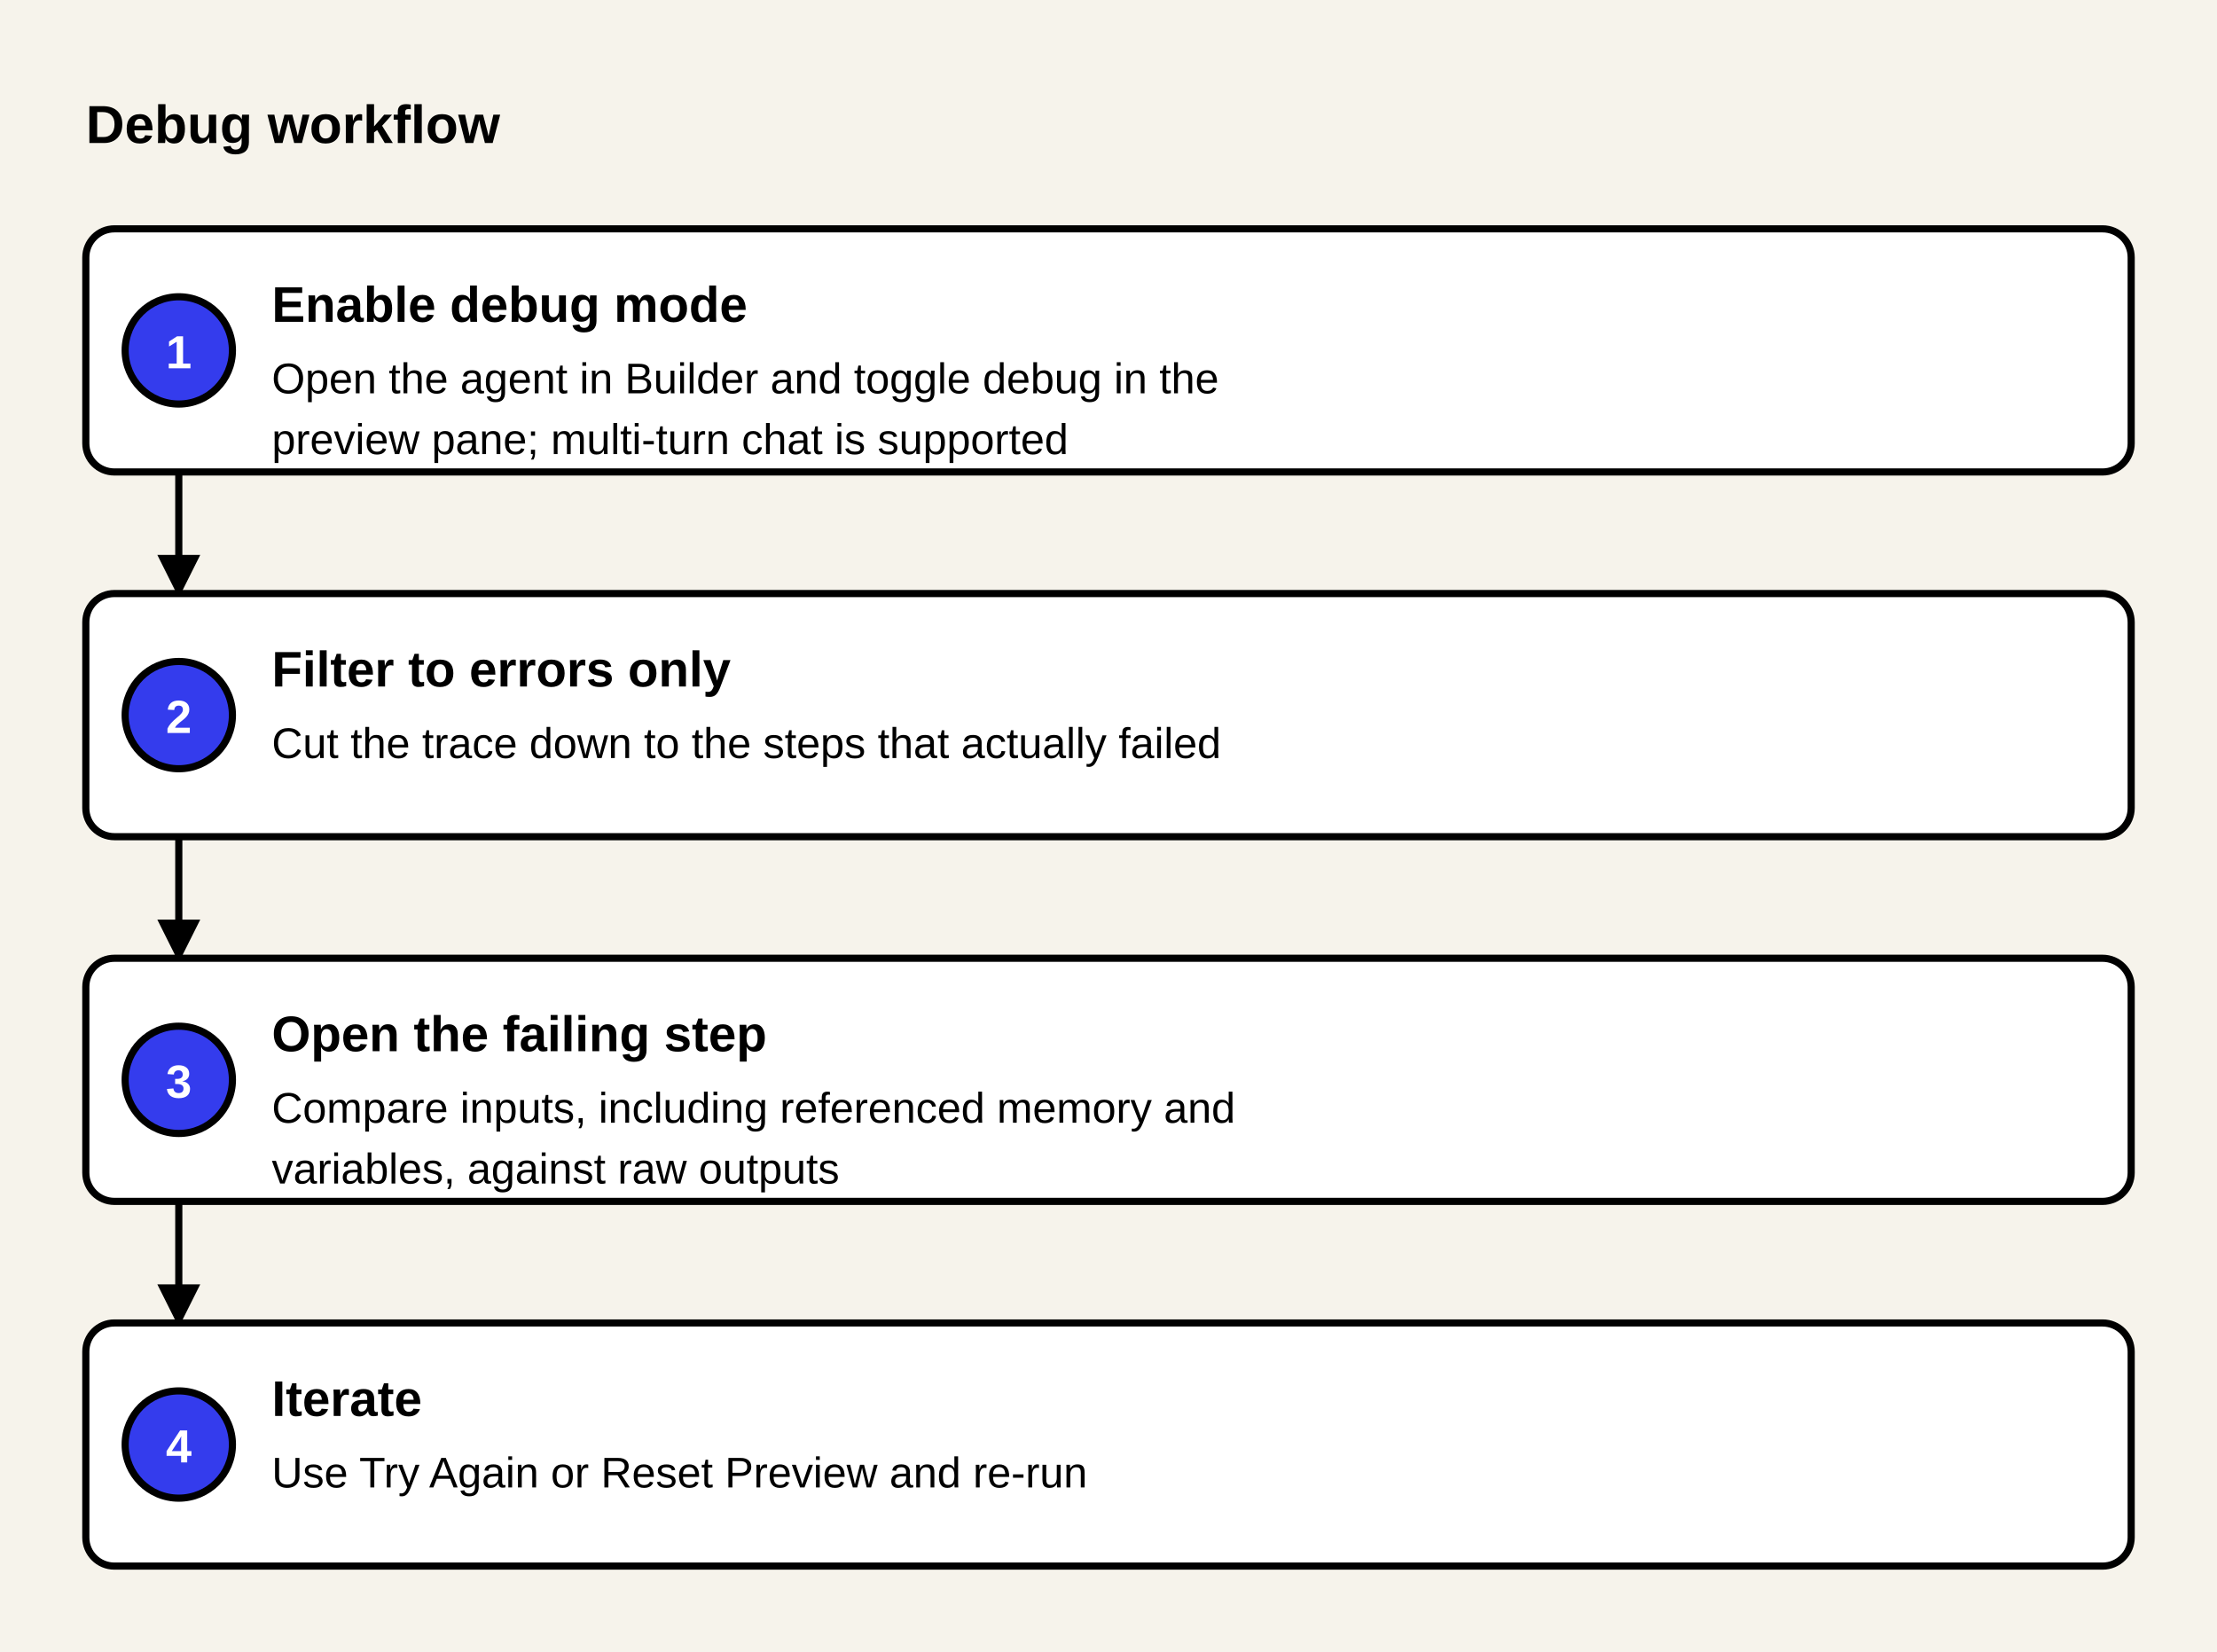
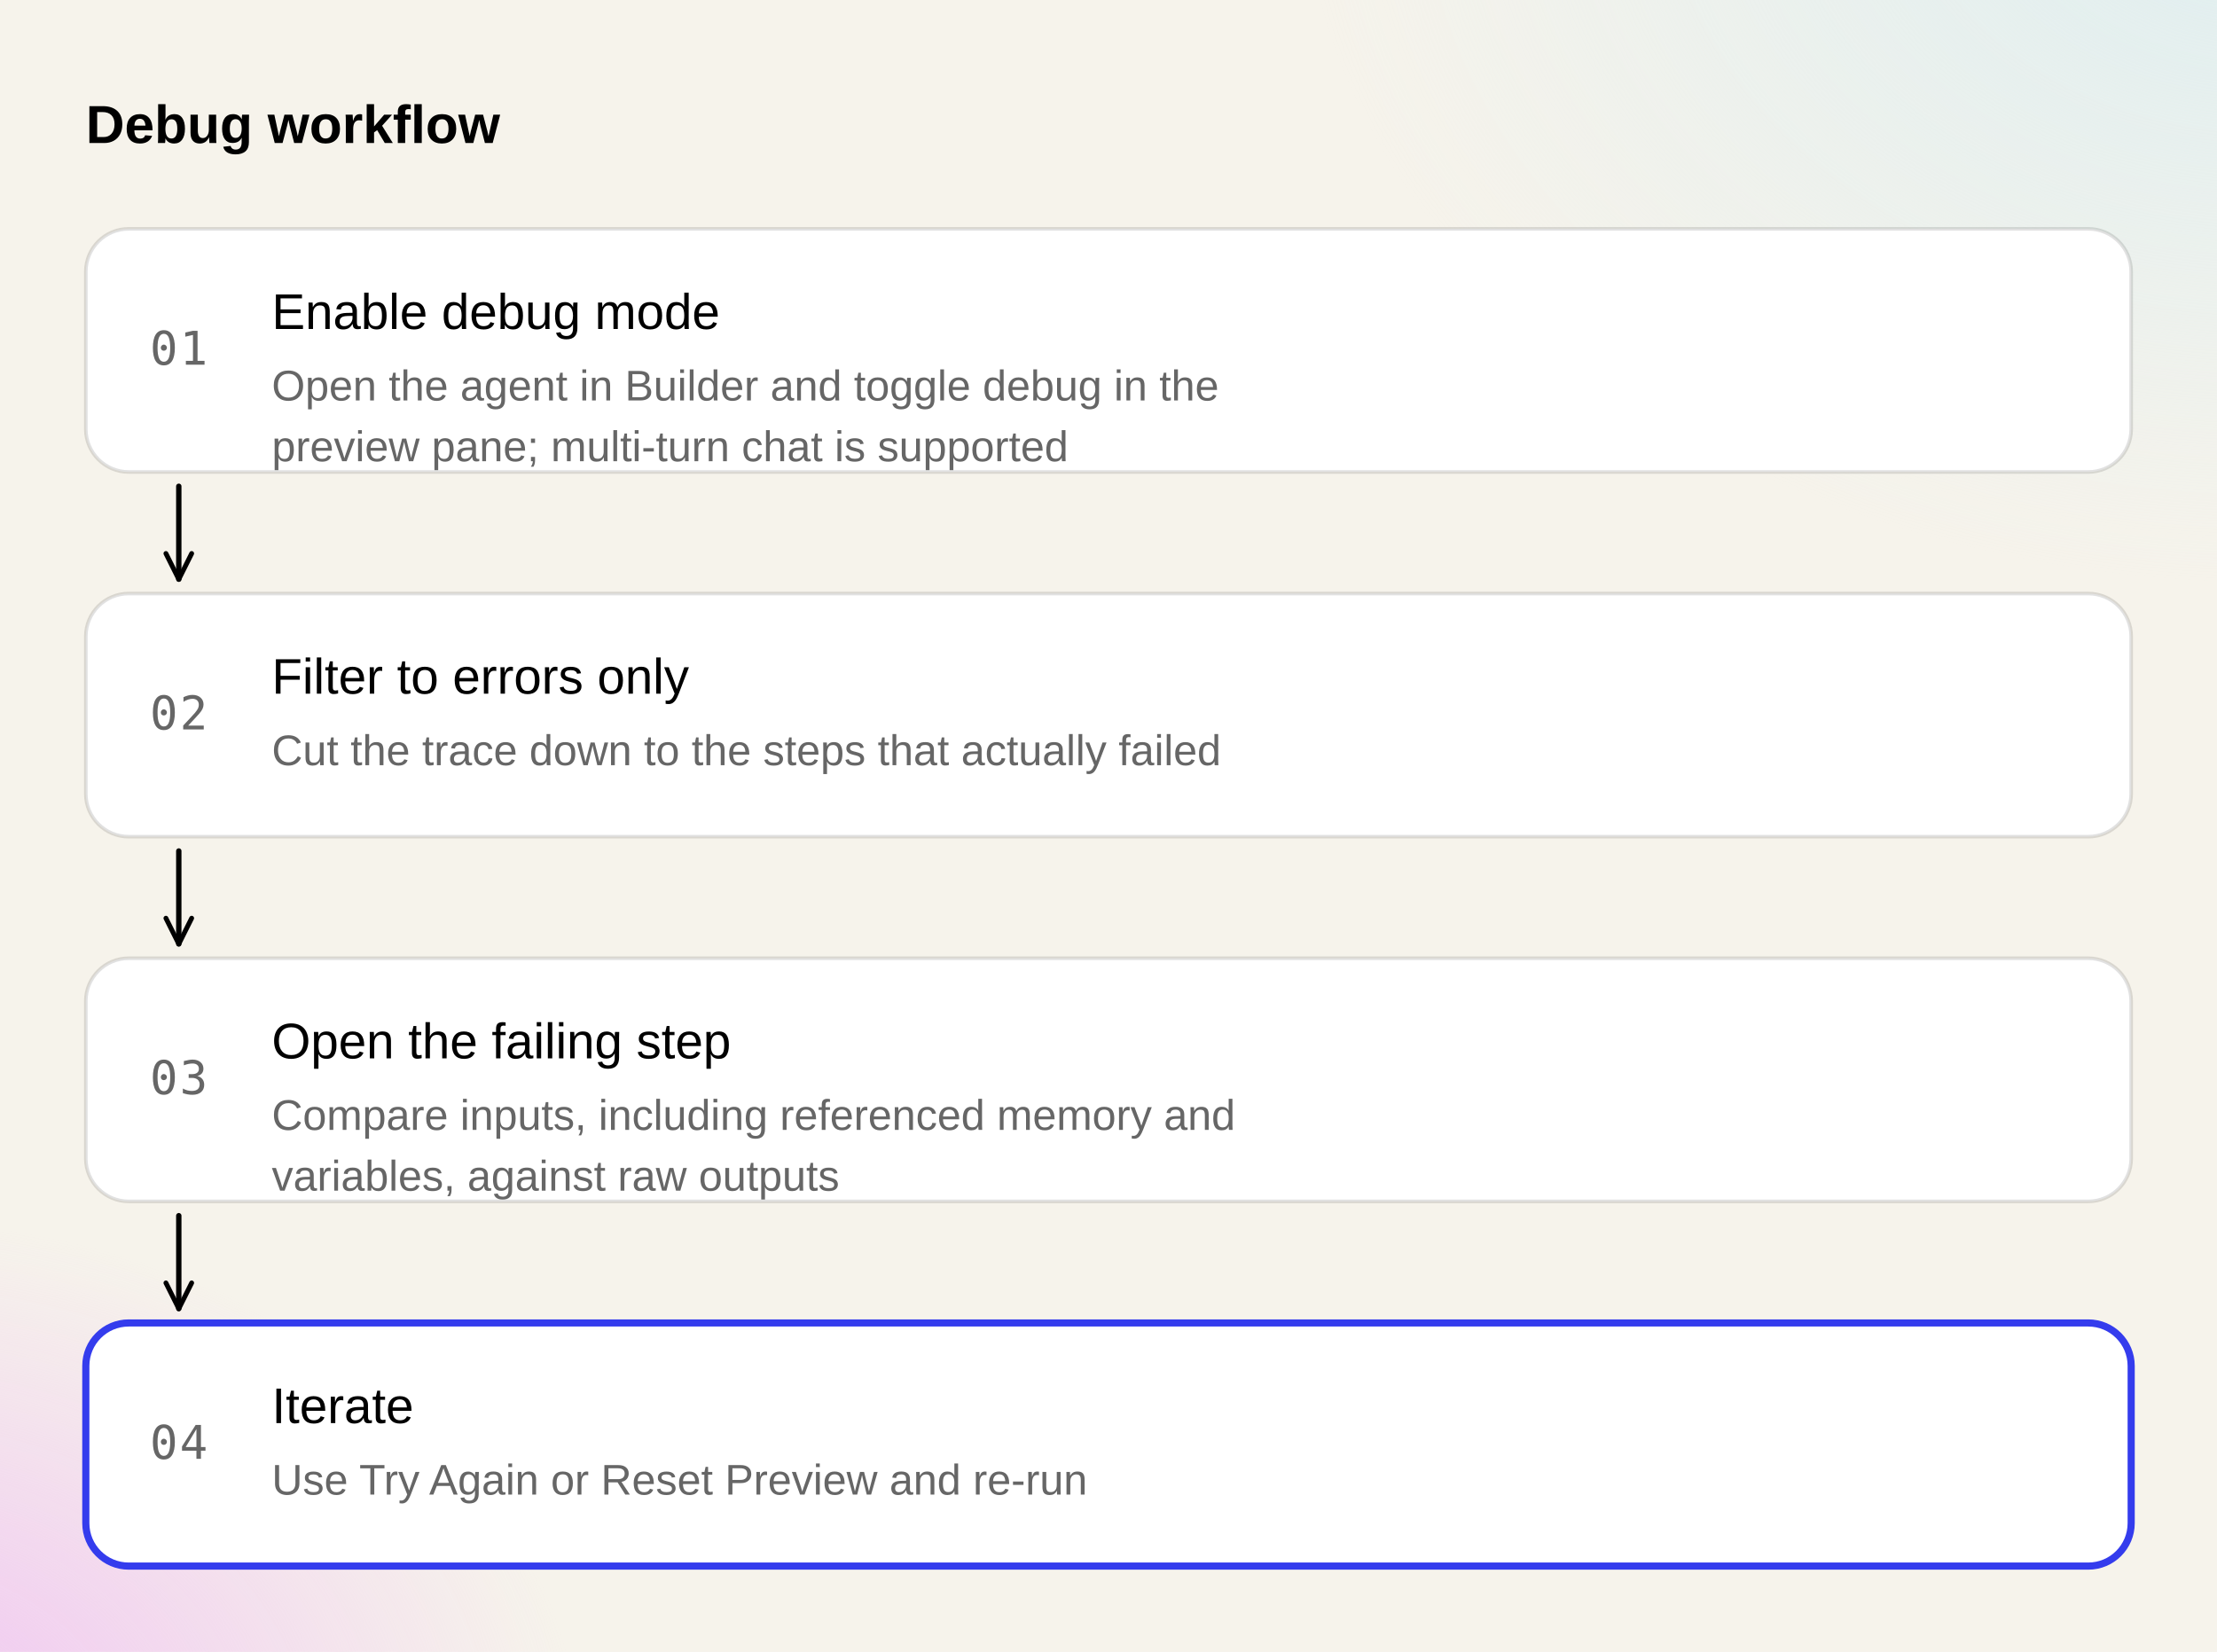
<svg xmlns="http://www.w3.org/2000/svg" viewBox="0 0 620 462" width="100%" preserveAspectRatio="xMidYMid meet">
+   <defs>
+     <radialGradient id="wt" cx="1.02" cy="-0.08" r="0.62" gradientUnits="objectBoundingBox">
+       <stop offset="0" stop-color="#DEEEF0" />
+       <stop offset="0.7" stop-color="#DEEEF0" stop-opacity="0" />
+     </radialGradient>
+     <radialGradient id="wo" cx="-0.06" cy="1.06" r="0.45" gradientUnits="objectBoundingBox">
+       <stop offset="0" stop-color="#F0C2F2" />
+       <stop offset="0.72" stop-color="#F0C2F2" stop-opacity="0" />
+     </radialGradient>
+   </defs>
  <rect x="0" y="0" width="620" height="462" fill="#F6F3EB" />
+   <rect x="0" y="0" width="620" height="462" fill="url(#wt)" />
+   <rect x="0" y="0" width="620" height="462" fill="url(#wo)" />
  <defs>
    <marker id="ah" viewBox="0 0 10 10" refX="9" refY="5" markerWidth="6" markerHeight="6" orient="auto-start-reverse">
-       <path d="M 0 0 L 10 5 L 0 10 z" fill="#000000" />
+       <path d="M 1 1 L 9 5 L 1 9" fill="none" stroke="#000000" stroke-width="1.5" stroke-linecap="round" stroke-linejoin="round" />
    </marker>
  </defs>
  <text x="24" y="40" font-family="PolySans, DM Sans, Arial, sans-serif" font-size="15" font-weight="700" fill="#000000" text-anchor="start">Debug workflow</text>
-   <rect x="24" y="64" width="572" height="68" rx="8" fill="#FFFFFF" stroke="#000000" stroke-width="2" />
-   <circle cx="50" cy="98" r="15" fill="#343CED" stroke="#000000" stroke-width="2" />
-   <text x="50" y="103" font-family="PolySans, DM Sans, Arial, sans-serif" font-size="13" font-weight="700" fill="#FFFFFF" text-anchor="middle">1</text>
-   <text x="76" y="90" font-family="PolySans, DM Sans, Arial, sans-serif" font-size="14" font-weight="700" fill="#000000" text-anchor="start">Enable debug mode</text>
-   <text x="76" y="110" font-family="PolySans, DM Sans, Arial, sans-serif" font-size="12" font-weight="400" fill="#000000" text-anchor="start">Open the agent in Builder and toggle debug in the</text>
-   <text x="76" y="127" font-family="PolySans, DM Sans, Arial, sans-serif" font-size="12" font-weight="400" fill="#000000" text-anchor="start">preview pane; multi-turn chat is supported</text>
-   <line x1="50" y1="132" x2="50" y2="166" stroke="#000000" stroke-width="2" marker-end="url(#ah)" />
-   <rect x="24" y="166" width="572" height="68" rx="8" fill="#FFFFFF" stroke="#000000" stroke-width="2" />
-   <circle cx="50" cy="200" r="15" fill="#343CED" stroke="#000000" stroke-width="2" />
-   <text x="50" y="205" font-family="PolySans, DM Sans, Arial, sans-serif" font-size="13" font-weight="700" fill="#FFFFFF" text-anchor="middle">2</text>
-   <text x="76" y="192" font-family="PolySans, DM Sans, Arial, sans-serif" font-size="14" font-weight="700" fill="#000000" text-anchor="start">Filter to errors only</text>
-   <text x="76" y="212" font-family="PolySans, DM Sans, Arial, sans-serif" font-size="12" font-weight="400" fill="#000000" text-anchor="start">Cut the trace down to the steps that actually failed</text>
-   <line x1="50" y1="234" x2="50" y2="268" stroke="#000000" stroke-width="2" marker-end="url(#ah)" />
-   <rect x="24" y="268" width="572" height="68" rx="8" fill="#FFFFFF" stroke="#000000" stroke-width="2" />
-   <circle cx="50" cy="302" r="15" fill="#343CED" stroke="#000000" stroke-width="2" />
-   <text x="50" y="307" font-family="PolySans, DM Sans, Arial, sans-serif" font-size="13" font-weight="700" fill="#FFFFFF" text-anchor="middle">3</text>
-   <text x="76" y="294" font-family="PolySans, DM Sans, Arial, sans-serif" font-size="14" font-weight="700" fill="#000000" text-anchor="start">Open the failing step</text>
-   <text x="76" y="314" font-family="PolySans, DM Sans, Arial, sans-serif" font-size="12" font-weight="400" fill="#000000" text-anchor="start">Compare inputs, including referenced memory and</text>
-   <text x="76" y="331" font-family="PolySans, DM Sans, Arial, sans-serif" font-size="12" font-weight="400" fill="#000000" text-anchor="start">variables, against raw outputs</text>
-   <line x1="50" y1="336" x2="50" y2="370" stroke="#000000" stroke-width="2" marker-end="url(#ah)" />
-   <rect x="24" y="370" width="572" height="68" rx="8" fill="#FFFFFF" stroke="#000000" stroke-width="2" />
-   <circle cx="50" cy="404" r="15" fill="#343CED" stroke="#000000" stroke-width="2" />
-   <text x="50" y="409" font-family="PolySans, DM Sans, Arial, sans-serif" font-size="13" font-weight="700" fill="#FFFFFF" text-anchor="middle">4</text>
-   <text x="76" y="396" font-family="PolySans, DM Sans, Arial, sans-serif" font-size="14" font-weight="700" fill="#000000" text-anchor="start">Iterate</text>
-   <text x="76" y="416" font-family="PolySans, DM Sans, Arial, sans-serif" font-size="12" font-weight="400" fill="#000000" text-anchor="start">Use Try Again or Reset Preview and re-run</text>
+   <rect x="24" y="64" width="572" height="68" rx="12" fill="#FFFFFF" stroke="rgba(0,0,0,0.12)" stroke-width="1" />
+   <text x="50" y="102" font-family="PolySans Mono, IBM Plex Mono, Roboto Mono, Menlo, monospace" font-size="13" letter-spacing="0.04em" fill="#666666" text-anchor="middle">01</text>
+   <text x="76" y="92" font-family="PolySans, DM Sans, Arial, sans-serif" font-size="14" font-weight="500" fill="#000000" text-anchor="start">Enable debug mode</text>
+   <text x="76" y="112" font-family="PolySans, DM Sans, Arial, sans-serif" font-size="12" font-weight="400" fill="#666666" text-anchor="start">Open the agent in Builder and toggle debug in the</text>
+   <text x="76" y="129" font-family="PolySans, DM Sans, Arial, sans-serif" font-size="12" font-weight="400" fill="#666666" text-anchor="start">preview pane; multi-turn chat is supported</text>
+   <line x1="50" y1="136" x2="50" y2="162" stroke="#000000" stroke-width="1.5" stroke-linecap="round" marker-end="url(#ah)" />
+   <rect x="24" y="166" width="572" height="68" rx="12" fill="#FFFFFF" stroke="rgba(0,0,0,0.12)" stroke-width="1" />
+   <text x="50" y="204" font-family="PolySans Mono, IBM Plex Mono, Roboto Mono, Menlo, monospace" font-size="13" letter-spacing="0.04em" fill="#666666" text-anchor="middle">02</text>
+   <text x="76" y="194" font-family="PolySans, DM Sans, Arial, sans-serif" font-size="14" font-weight="500" fill="#000000" text-anchor="start">Filter to errors only</text>
+   <text x="76" y="214" font-family="PolySans, DM Sans, Arial, sans-serif" font-size="12" font-weight="400" fill="#666666" text-anchor="start">Cut the trace down to the steps that actually failed</text>
+   <line x1="50" y1="238" x2="50" y2="264" stroke="#000000" stroke-width="1.5" stroke-linecap="round" marker-end="url(#ah)" />
+   <rect x="24" y="268" width="572" height="68" rx="12" fill="#FFFFFF" stroke="rgba(0,0,0,0.12)" stroke-width="1" />
+   <text x="50" y="306" font-family="PolySans Mono, IBM Plex Mono, Roboto Mono, Menlo, monospace" font-size="13" letter-spacing="0.04em" fill="#666666" text-anchor="middle">03</text>
+   <text x="76" y="296" font-family="PolySans, DM Sans, Arial, sans-serif" font-size="14" font-weight="500" fill="#000000" text-anchor="start">Open the failing step</text>
+   <text x="76" y="316" font-family="PolySans, DM Sans, Arial, sans-serif" font-size="12" font-weight="400" fill="#666666" text-anchor="start">Compare inputs, including referenced memory and</text>
+   <text x="76" y="333" font-family="PolySans, DM Sans, Arial, sans-serif" font-size="12" font-weight="400" fill="#666666" text-anchor="start">variables, against raw outputs</text>
+   <line x1="50" y1="340" x2="50" y2="366" stroke="#000000" stroke-width="1.5" stroke-linecap="round" marker-end="url(#ah)" />
+   <rect x="24" y="370" width="572" height="68" rx="12" fill="#FFFFFF" stroke="#343CED" stroke-width="2" />
+   <text x="50" y="408" font-family="PolySans Mono, IBM Plex Mono, Roboto Mono, Menlo, monospace" font-size="13" letter-spacing="0.04em" fill="#666666" text-anchor="middle">04</text>
+   <text x="76" y="398" font-family="PolySans, DM Sans, Arial, sans-serif" font-size="14" font-weight="500" fill="#000000" text-anchor="start">Iterate</text>
+   <text x="76" y="418" font-family="PolySans, DM Sans, Arial, sans-serif" font-size="12" font-weight="400" fill="#666666" text-anchor="start">Use Try Again or Reset Preview and re-run</text>
</svg>
